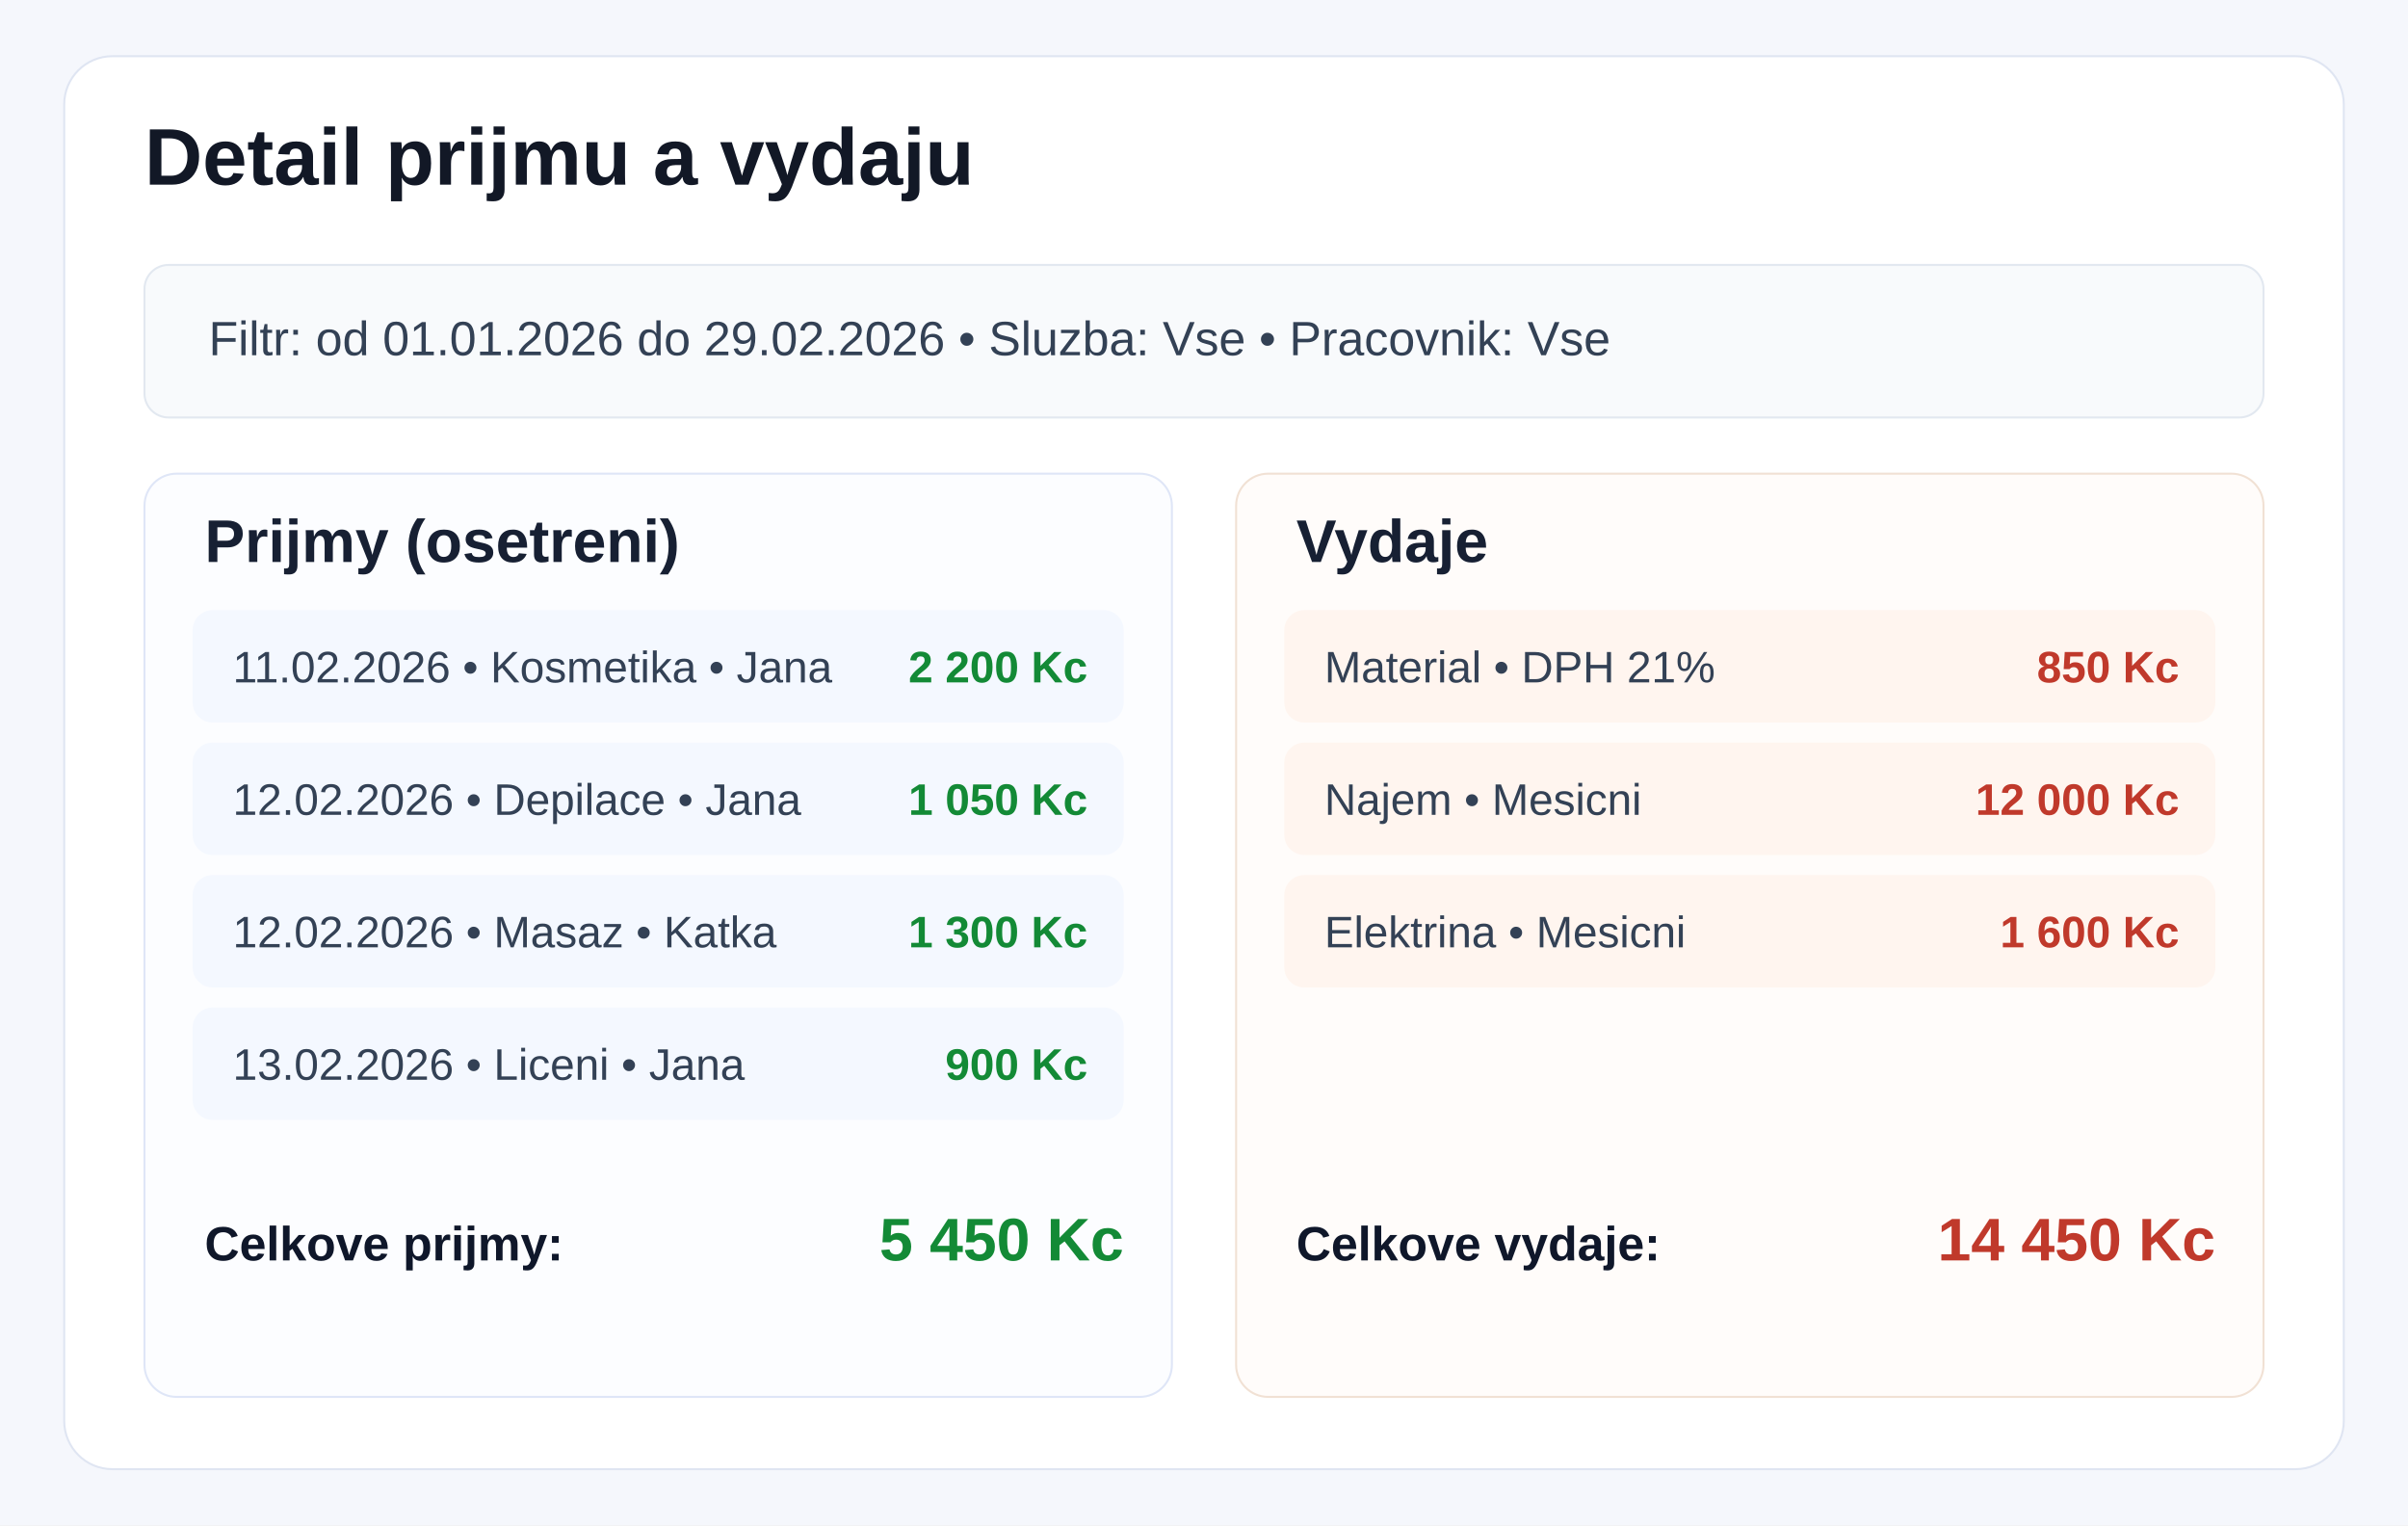
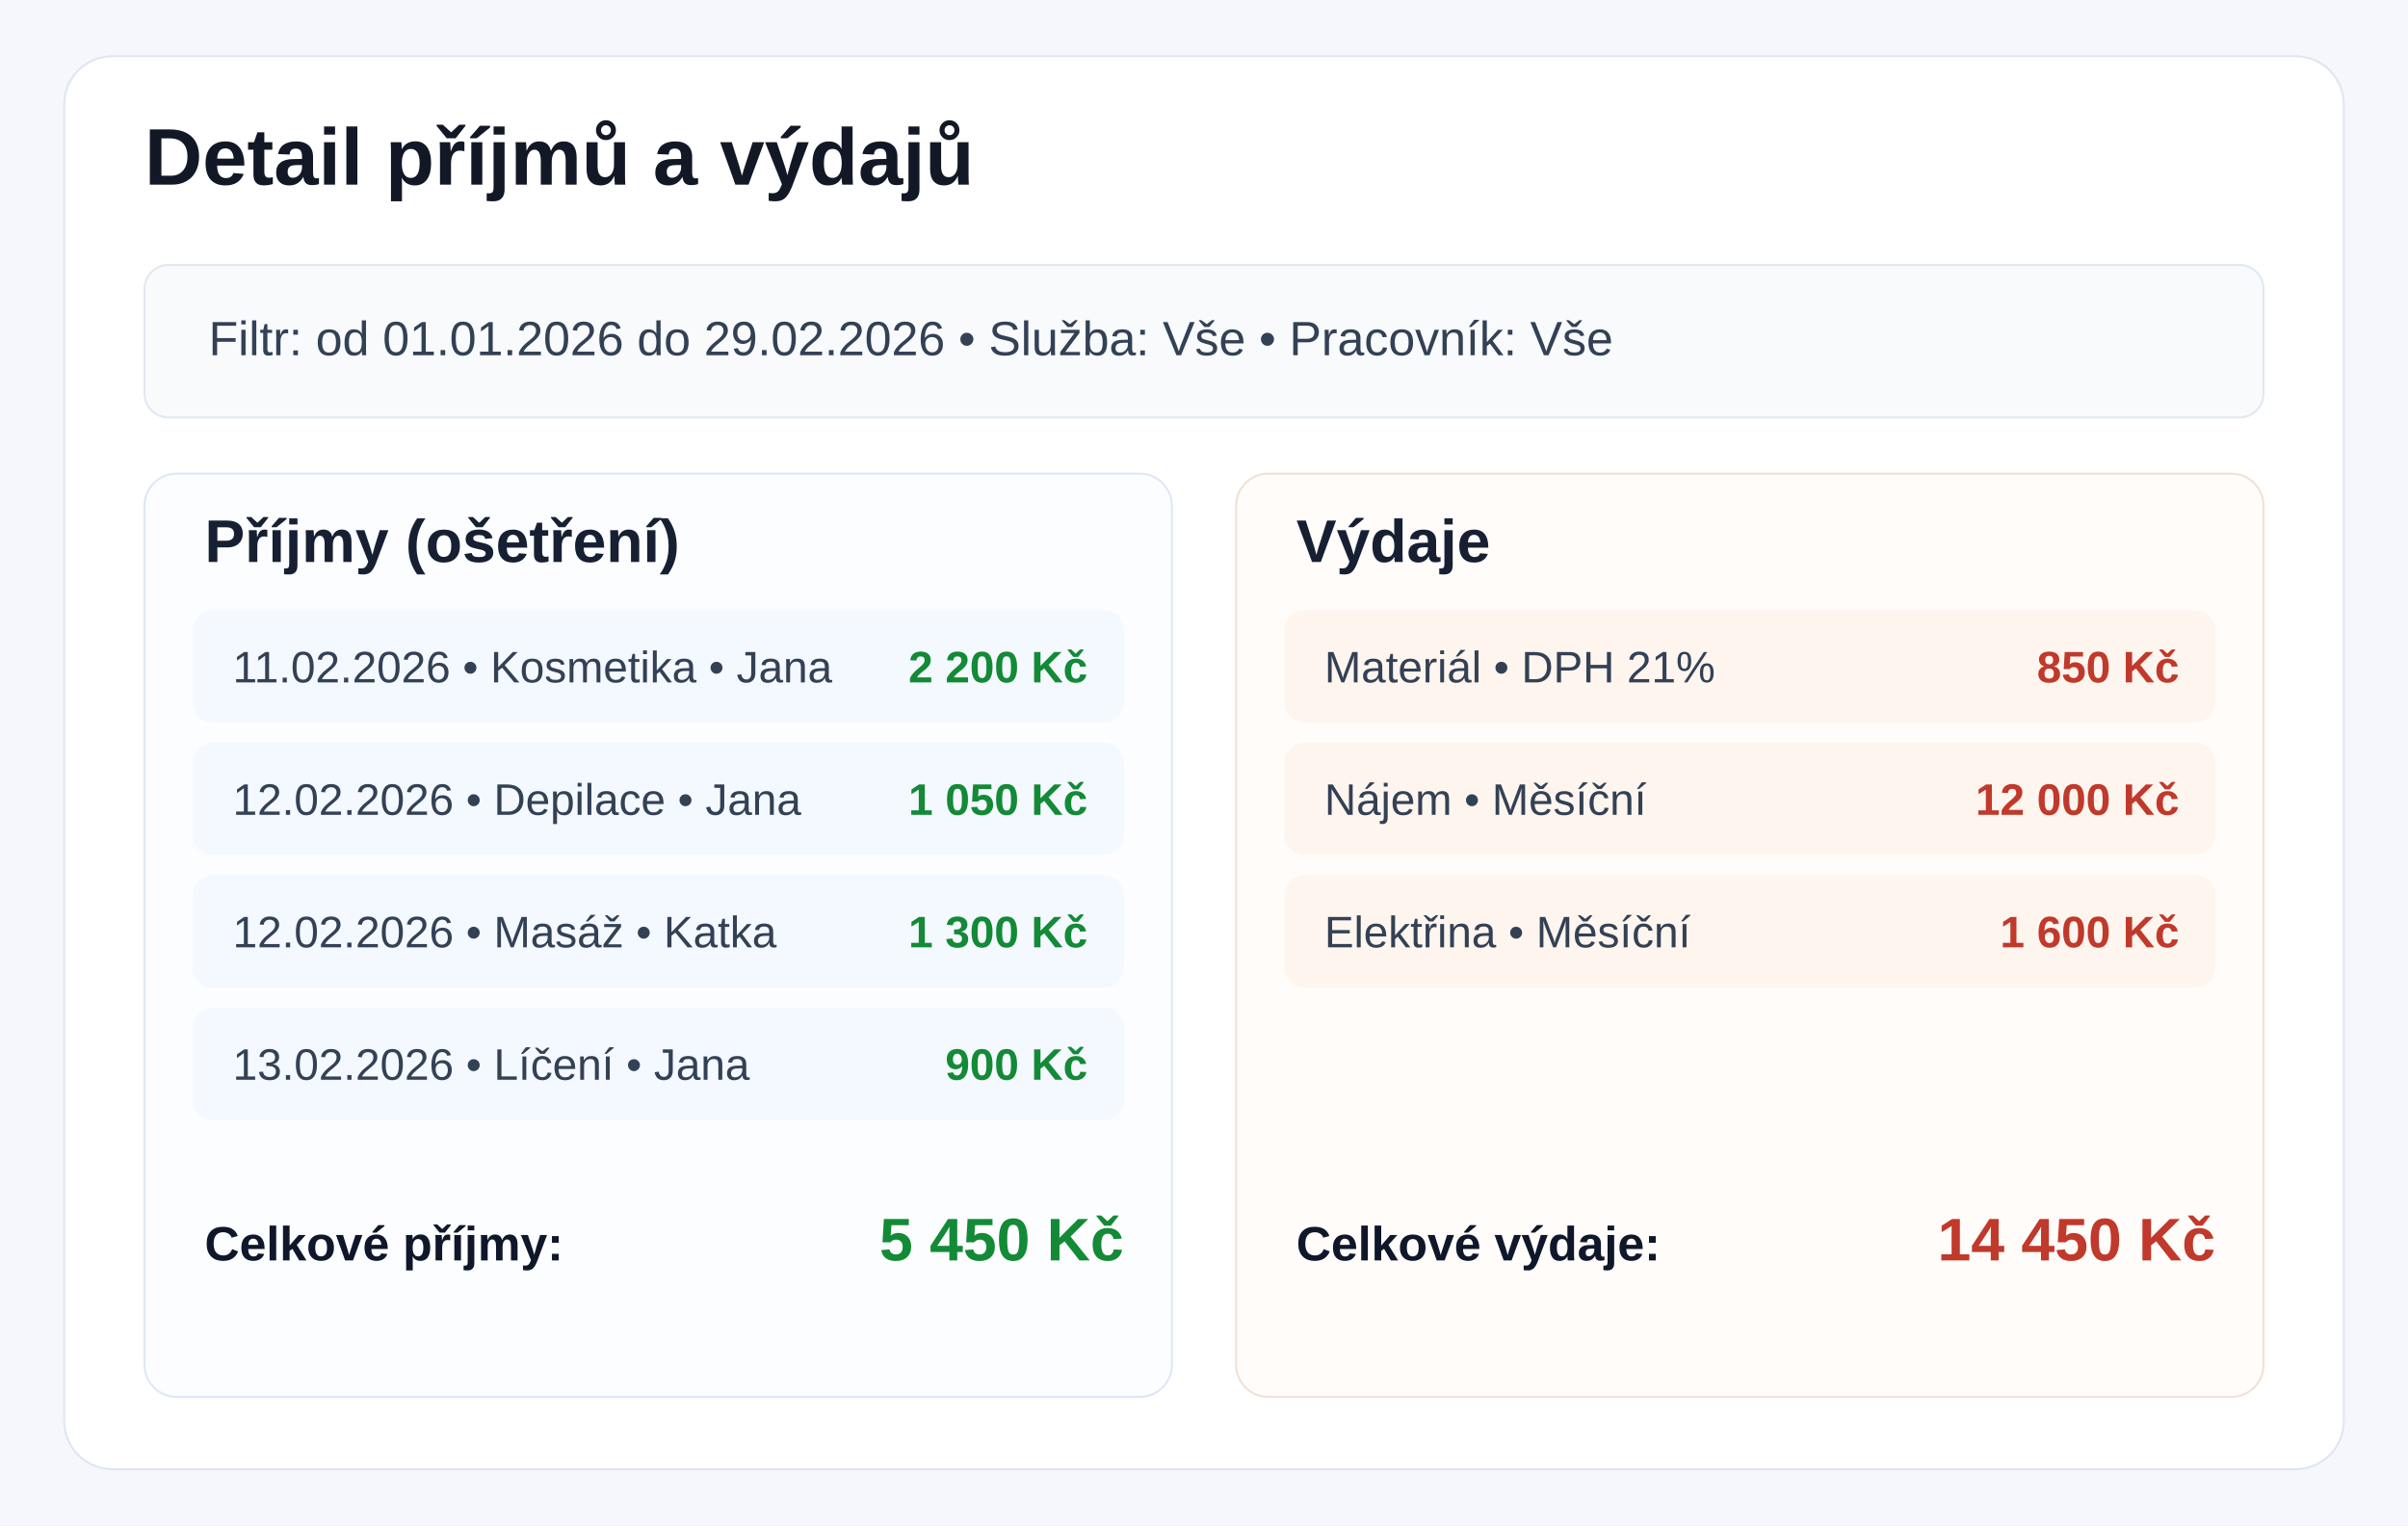
<svg xmlns="http://www.w3.org/2000/svg" width="1200" height="760" viewBox="0 0 1200 760">
  <rect width="1200" height="760" fill="#f5f7fc" />
  <rect x="32" y="28" width="1136" height="704" rx="24" fill="#ffffff" stroke="#dfe5f2" />
-   <text x="72" y="92" font-family="Arial, sans-serif" font-size="40" fill="#121826" font-weight="700">Detail prijmu a vydaju</text>
+   <text x="72" y="92" font-family="Arial, sans-serif" font-size="40" fill="#121826" font-weight="700">Detail příjmů a výdajů</text>
  <rect x="72" y="132" width="1056" height="76" rx="12" fill="#f8fafc" stroke="#e2e8f0" />
-   <text x="104" y="177" font-family="Arial, sans-serif" font-size="24" fill="#334155">Filtr: od 01.01.2026 do 29.02.2026  •  Sluzba: Vse  •  Pracovnik: Vse</text>
+   <text x="104" y="177" font-family="Arial, sans-serif" font-size="24" fill="#334155">Filtr: od 01.01.2026 do 29.02.2026  •  Služba: Vše  •  Pracovník: Vše</text>
  <rect x="72" y="236" width="512" height="460" rx="16" fill="#fcfdff" stroke="#dfe6f7" />
-   <text x="102" y="280" font-family="Arial, sans-serif" font-size="30" fill="#172033" font-weight="700">Prijmy (osetreni)</text>
+   <text x="102" y="280" font-family="Arial, sans-serif" font-size="30" fill="#172033" font-weight="700">Příjmy (ošetření)</text>
  <rect x="96" y="304" width="464" height="56" rx="10" fill="#f4f8ff" />
  <text x="116" y="340" font-family="Arial, sans-serif" font-size="22" fill="#334155">11.02.2026 • Kosmetika • Jana</text>
-   <text x="542" y="340" text-anchor="end" font-family="Arial, sans-serif" font-size="22" fill="#138a36" font-weight="700">2 200 Kc</text>
+   <text x="542" y="340" text-anchor="end" font-family="Arial, sans-serif" font-size="22" fill="#138a36" font-weight="700">2 200 Kč</text>
  <rect x="96" y="370" width="464" height="56" rx="10" fill="#f4f8ff" />
  <text x="116" y="406" font-family="Arial, sans-serif" font-size="22" fill="#334155">12.02.2026 • Depilace • Jana</text>
-   <text x="542" y="406" text-anchor="end" font-family="Arial, sans-serif" font-size="22" fill="#138a36" font-weight="700">1 050 Kc</text>
+   <text x="542" y="406" text-anchor="end" font-family="Arial, sans-serif" font-size="22" fill="#138a36" font-weight="700">1 050 Kč</text>
  <rect x="96" y="436" width="464" height="56" rx="10" fill="#f4f8ff" />
-   <text x="116" y="472" font-family="Arial, sans-serif" font-size="22" fill="#334155">12.02.2026 • Masaz • Katka</text>
-   <text x="542" y="472" text-anchor="end" font-family="Arial, sans-serif" font-size="22" fill="#138a36" font-weight="700">1 300 Kc</text>
+   <text x="116" y="472" font-family="Arial, sans-serif" font-size="22" fill="#334155">12.02.2026 • Masáž • Katka</text>
+   <text x="542" y="472" text-anchor="end" font-family="Arial, sans-serif" font-size="22" fill="#138a36" font-weight="700">1 300 Kč</text>
  <rect x="96" y="502" width="464" height="56" rx="10" fill="#f4f8ff" />
-   <text x="116" y="538" font-family="Arial, sans-serif" font-size="22" fill="#334155">13.02.2026 • Liceni • Jana</text>
-   <text x="542" y="538" text-anchor="end" font-family="Arial, sans-serif" font-size="22" fill="#138a36" font-weight="700">900 Kc</text>
-   <text x="102" y="628" font-family="Arial, sans-serif" font-size="24" fill="#0f172a" font-weight="700">Celkove prijmy:</text>
-   <text x="560" y="628" text-anchor="end" font-family="Arial, sans-serif" font-size="30" fill="#138a36" font-weight="700">5 450 Kc</text>
+   <text x="116" y="538" font-family="Arial, sans-serif" font-size="22" fill="#334155">13.02.2026 • Líčení • Jana</text>
+   <text x="542" y="538" text-anchor="end" font-family="Arial, sans-serif" font-size="22" fill="#138a36" font-weight="700">900 Kč</text>
+   <text x="102" y="628" font-family="Arial, sans-serif" font-size="24" fill="#0f172a" font-weight="700">Celkové příjmy:</text>
+   <text x="560" y="628" text-anchor="end" font-family="Arial, sans-serif" font-size="30" fill="#138a36" font-weight="700">5 450 Kč</text>
  <rect x="616" y="236" width="512" height="460" rx="16" fill="#fffcfa" stroke="#f1e1d4" />
-   <text x="646" y="280" font-family="Arial, sans-serif" font-size="30" fill="#172033" font-weight="700">Vydaje</text>
+   <text x="646" y="280" font-family="Arial, sans-serif" font-size="30" fill="#172033" font-weight="700">Výdaje</text>
  <rect x="640" y="304" width="464" height="56" rx="10" fill="#fff5ef" />
-   <text x="660" y="340" font-family="Arial, sans-serif" font-size="22" fill="#334155">Material  •  DPH 21%</text>
-   <text x="1086" y="340" text-anchor="end" font-family="Arial, sans-serif" font-size="22" fill="#c0392b" font-weight="700">850 Kc</text>
+   <text x="660" y="340" font-family="Arial, sans-serif" font-size="22" fill="#334155">Materiál  •  DPH 21%</text>
+   <text x="1086" y="340" text-anchor="end" font-family="Arial, sans-serif" font-size="22" fill="#c0392b" font-weight="700">850 Kč</text>
  <rect x="640" y="370" width="464" height="56" rx="10" fill="#fff5ef" />
-   <text x="660" y="406" font-family="Arial, sans-serif" font-size="22" fill="#334155">Najem  •  Mesicni</text>
-   <text x="1086" y="406" text-anchor="end" font-family="Arial, sans-serif" font-size="22" fill="#c0392b" font-weight="700">12 000 Kc</text>
+   <text x="660" y="406" font-family="Arial, sans-serif" font-size="22" fill="#334155">Nájem  •  Měsíční</text>
+   <text x="1086" y="406" text-anchor="end" font-family="Arial, sans-serif" font-size="22" fill="#c0392b" font-weight="700">12 000 Kč</text>
  <rect x="640" y="436" width="464" height="56" rx="10" fill="#fff5ef" />
-   <text x="660" y="472" font-family="Arial, sans-serif" font-size="22" fill="#334155">Elektrina  •  Mesicni</text>
-   <text x="1086" y="472" text-anchor="end" font-family="Arial, sans-serif" font-size="22" fill="#c0392b" font-weight="700">1 600 Kc</text>
-   <text x="646" y="628" font-family="Arial, sans-serif" font-size="24" fill="#0f172a" font-weight="700">Celkove vydaje:</text>
-   <text x="1104" y="628" text-anchor="end" font-family="Arial, sans-serif" font-size="30" fill="#c0392b" font-weight="700">14 450 Kc</text>
+   <text x="660" y="472" font-family="Arial, sans-serif" font-size="22" fill="#334155">Elektřina  •  Měsíční</text>
+   <text x="1086" y="472" text-anchor="end" font-family="Arial, sans-serif" font-size="22" fill="#c0392b" font-weight="700">1 600 Kč</text>
+   <text x="646" y="628" font-family="Arial, sans-serif" font-size="24" fill="#0f172a" font-weight="700">Celkové výdaje:</text>
+   <text x="1104" y="628" text-anchor="end" font-family="Arial, sans-serif" font-size="30" fill="#c0392b" font-weight="700">14 450 Kč</text>
</svg>
